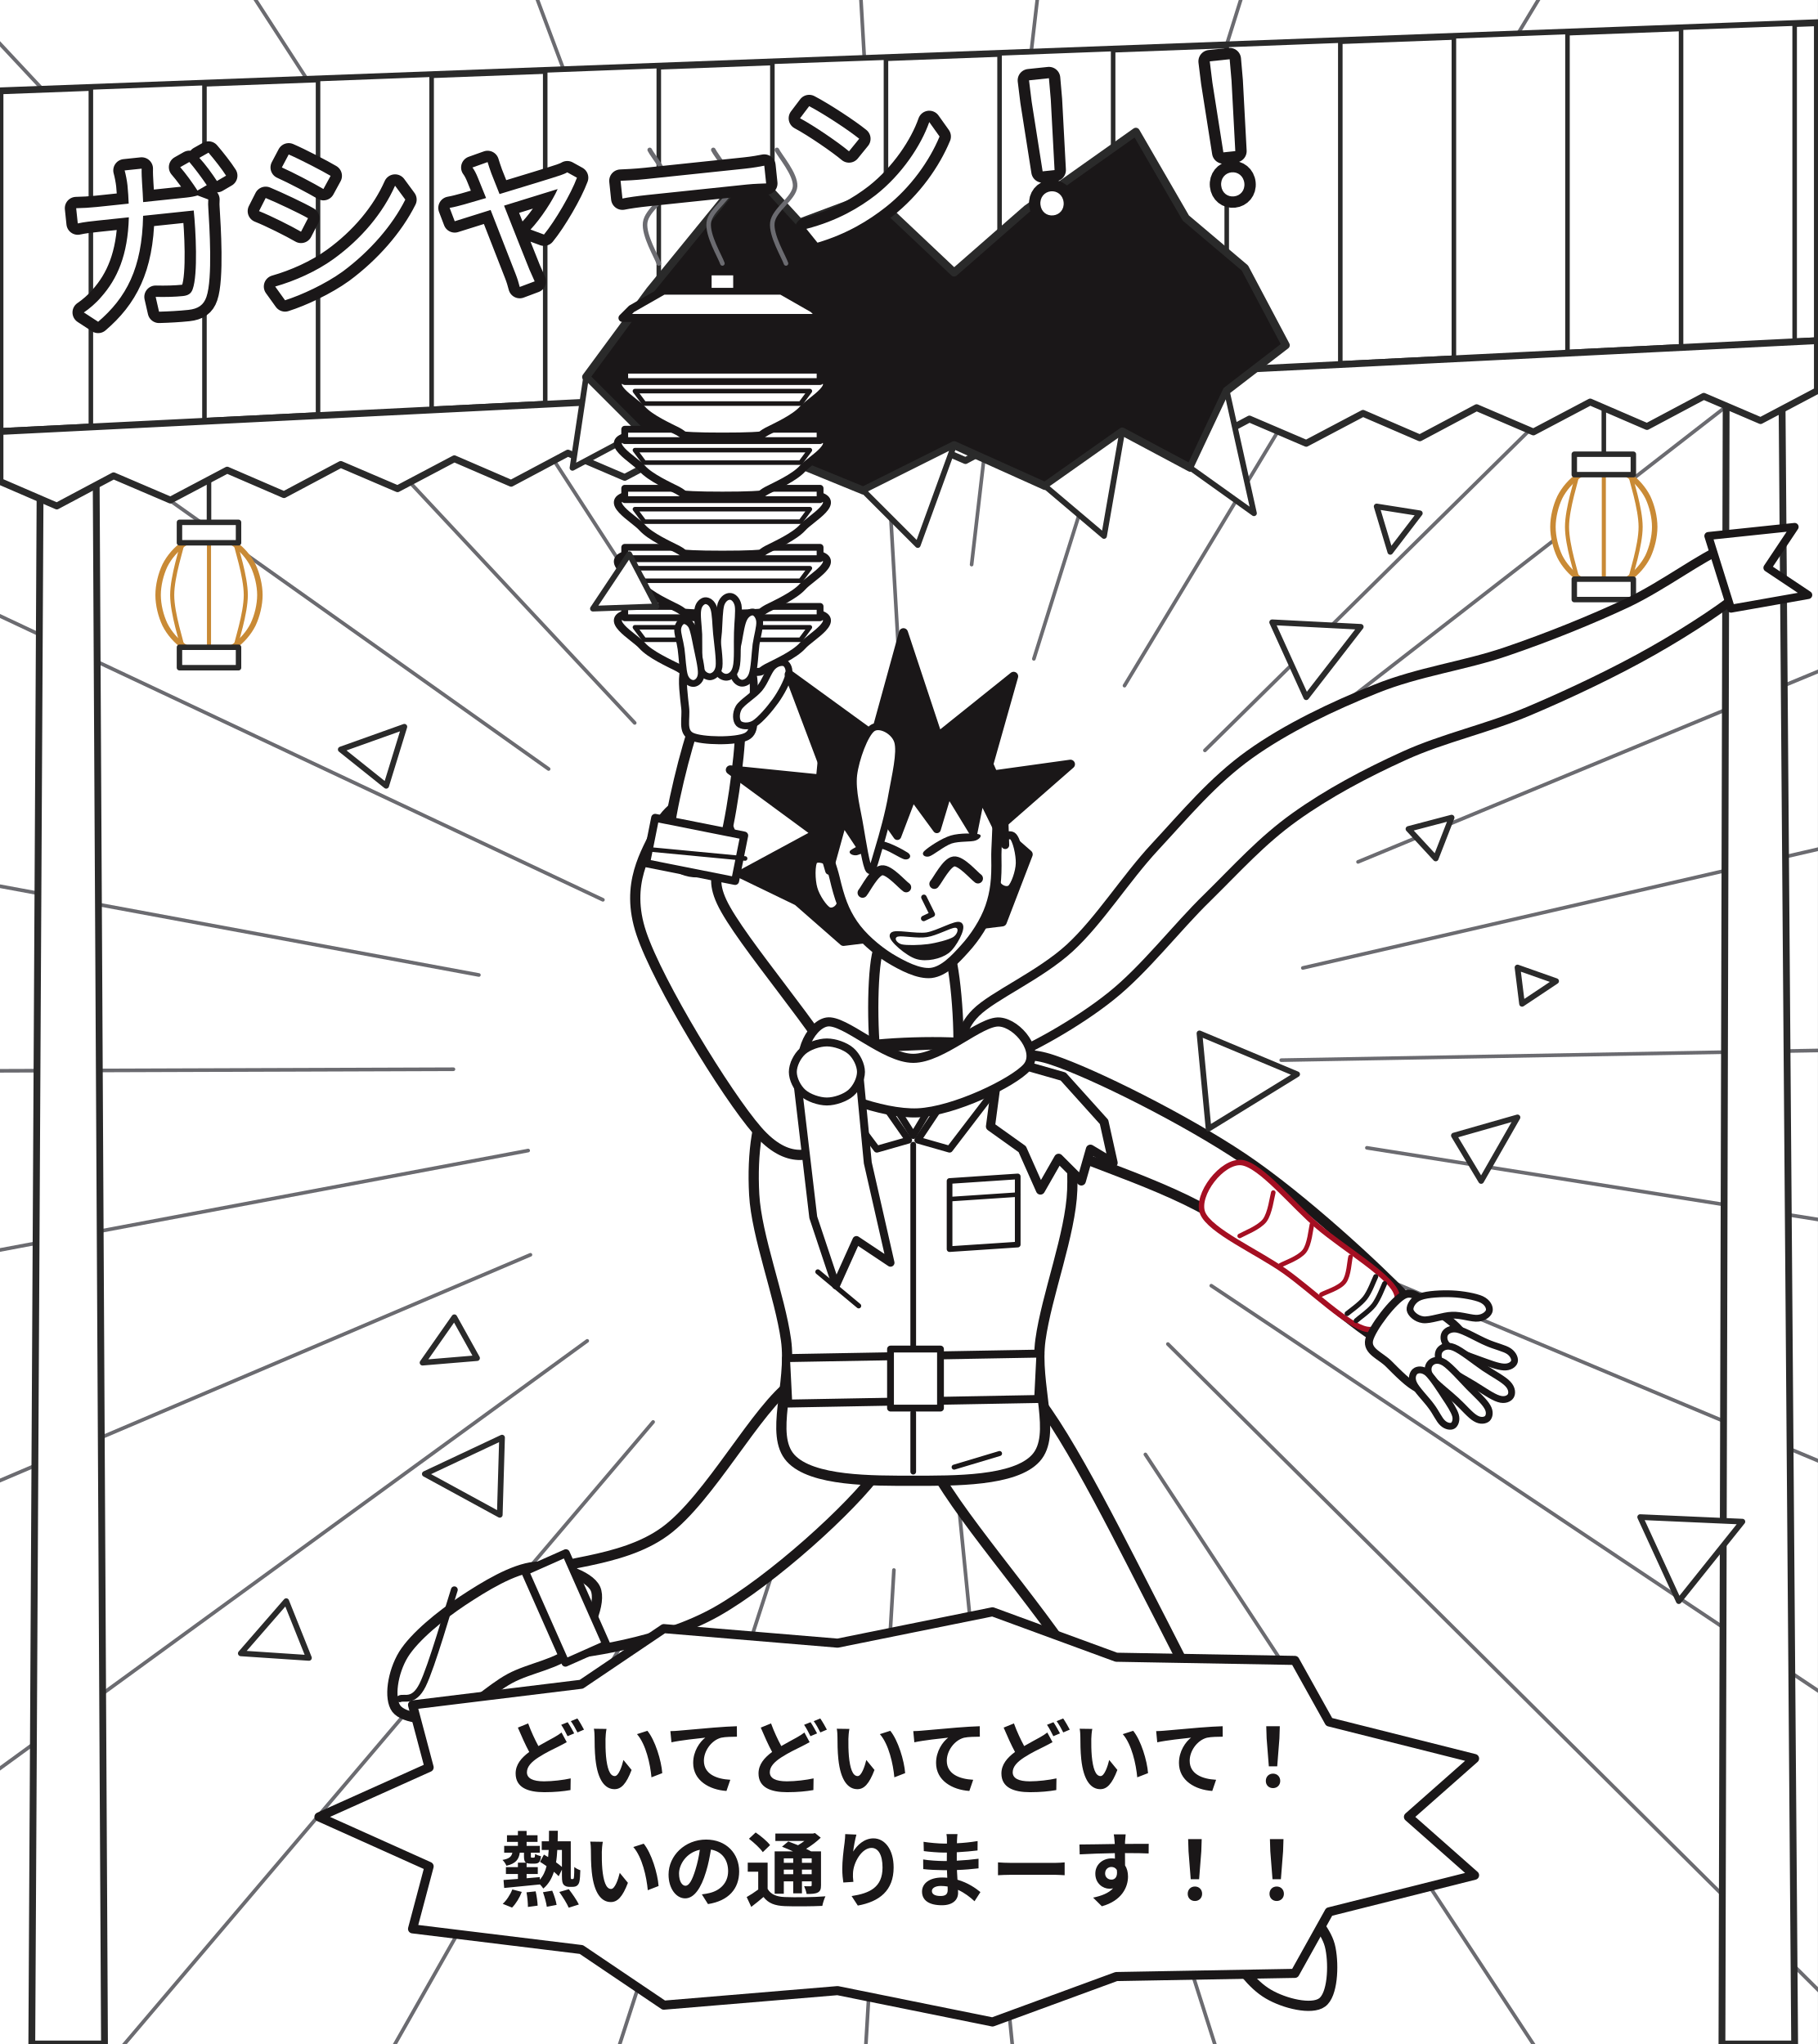
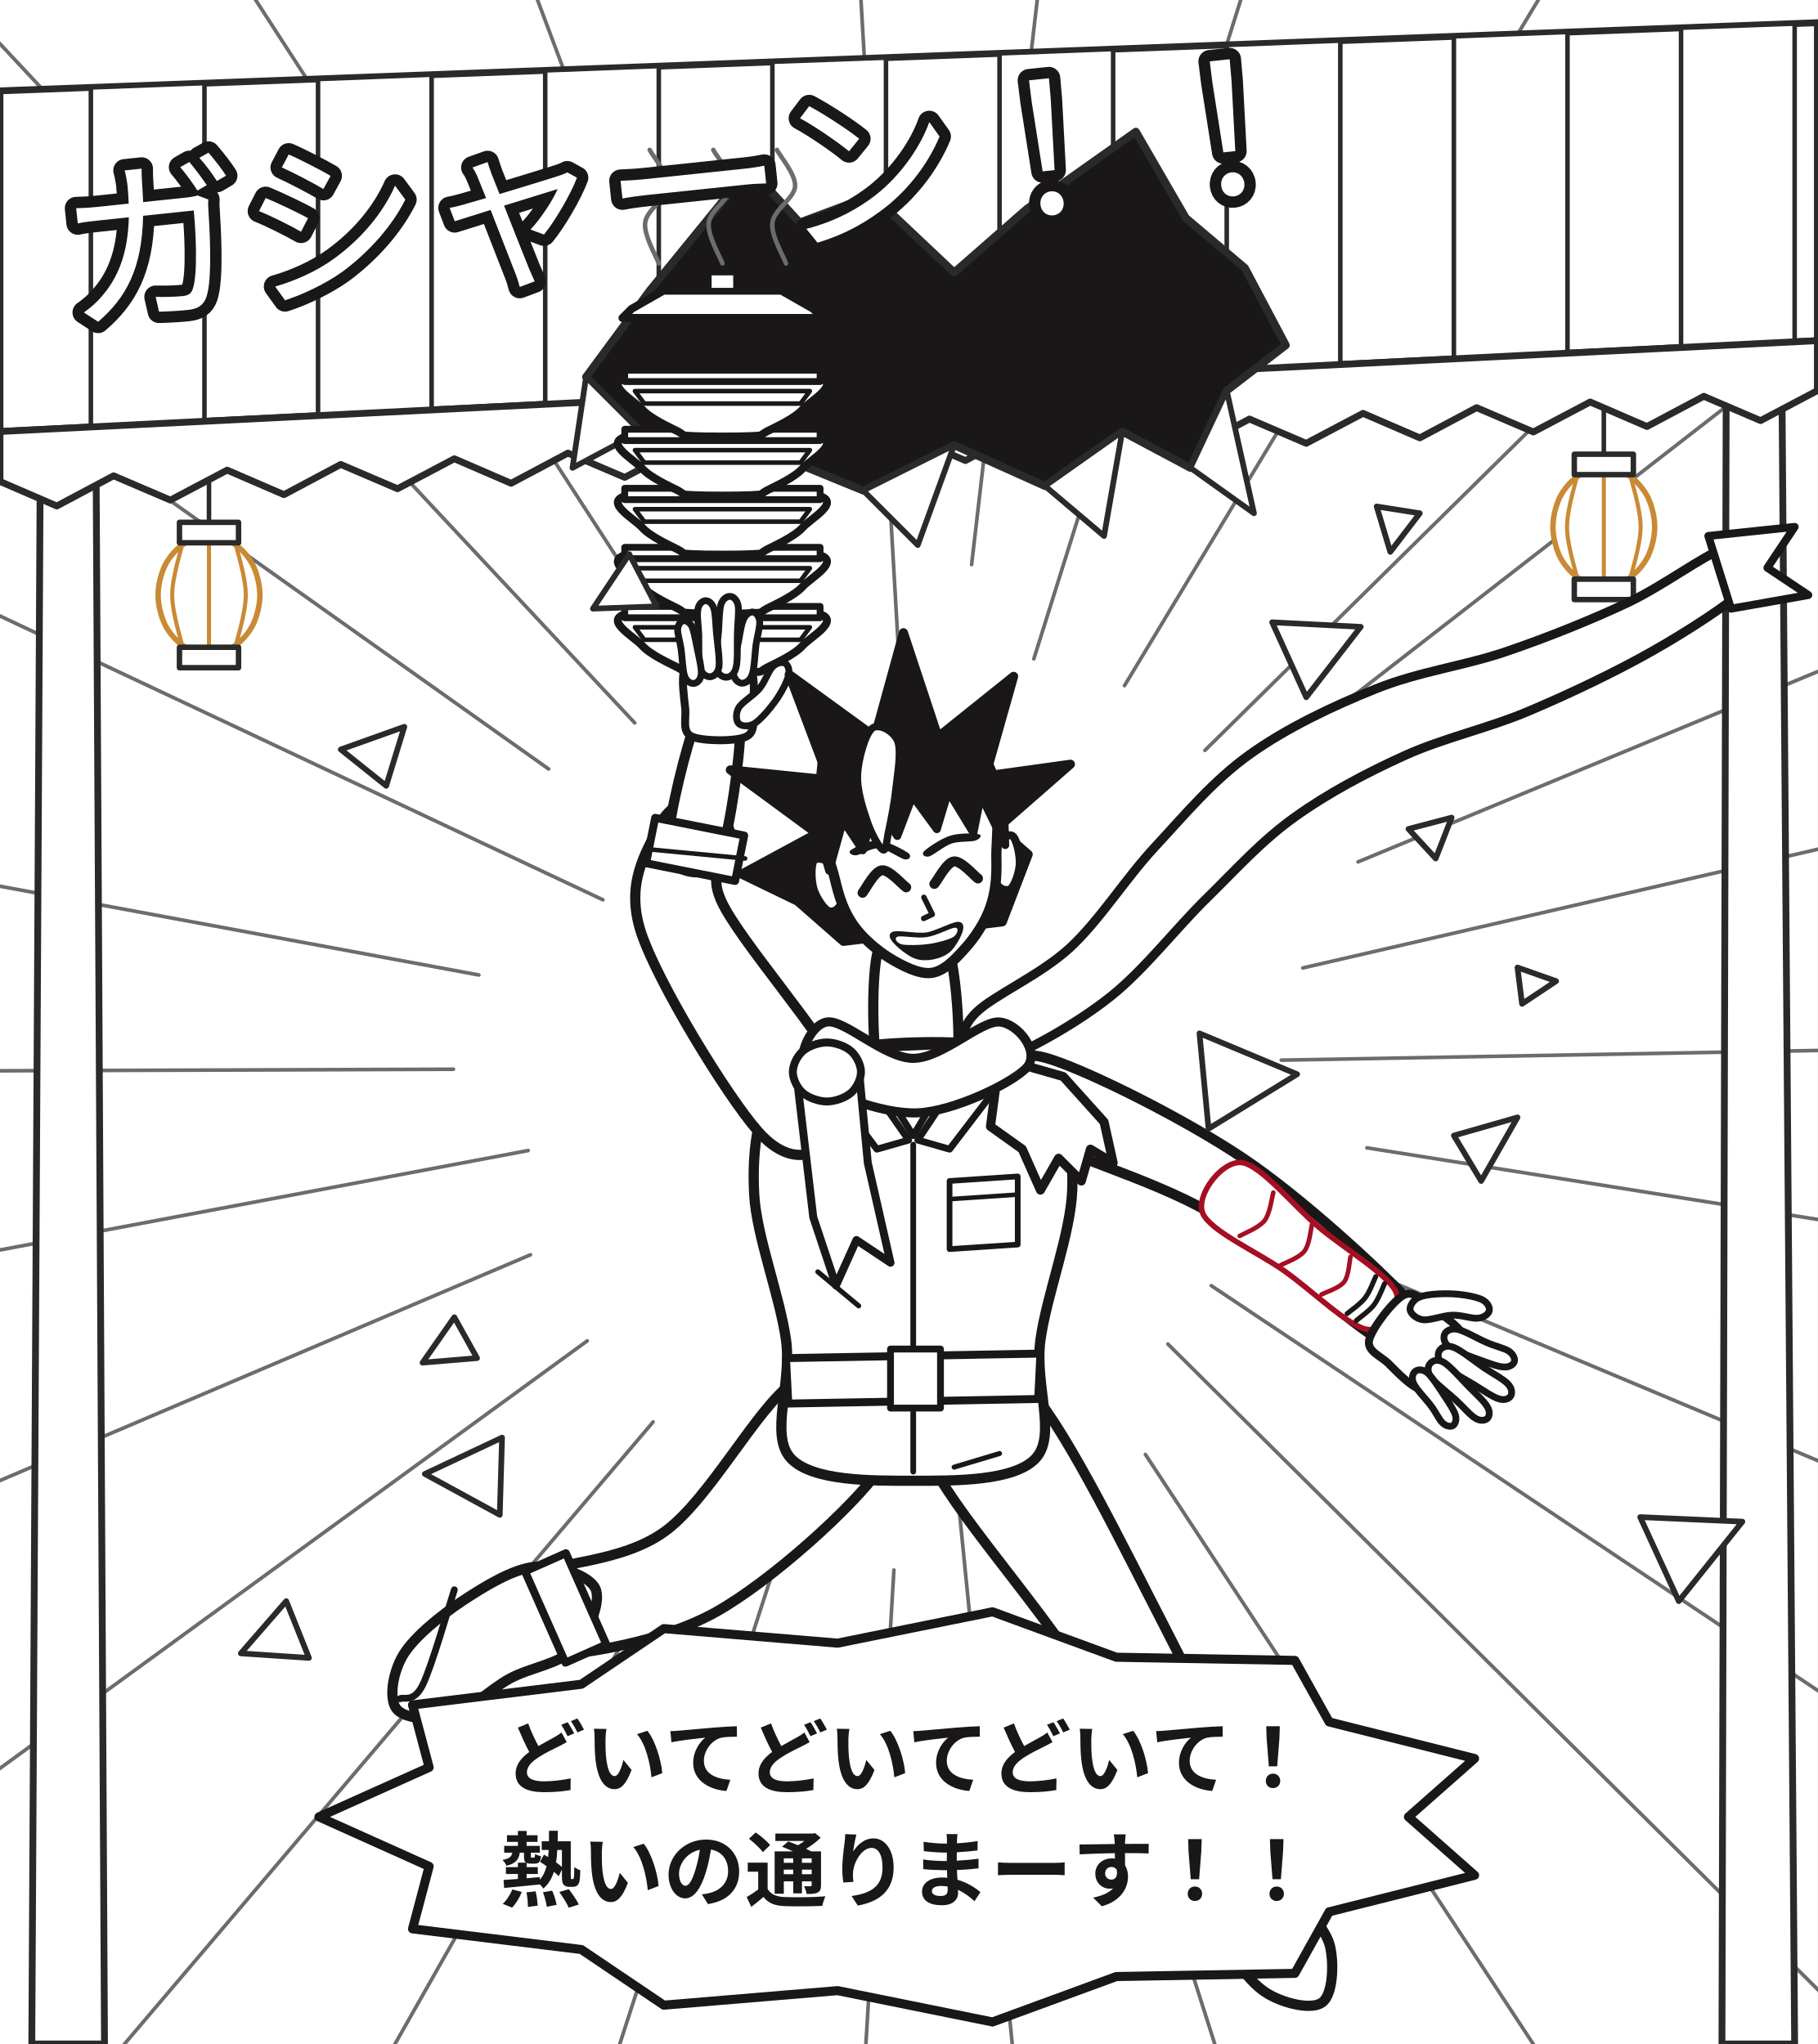
<svg xmlns="http://www.w3.org/2000/svg" viewBox="0 0 800 900">
  <rect width="800" height="900" fill="#FFFFFF" />
  <path d="M0,0 L800,0 L800,900 L0,900Z" fill="#FFFFFF" />
  <path d="M564,466.8 L1304.8,453.4" fill="none" stroke="#6B6B70" stroke-width="1.6" stroke-linejoin="round" stroke-linecap="round" />
  <path d="M601.7,505.4 L1293.2,615.3" fill="none" stroke="#6B6B70" stroke-width="1.6" stroke-linejoin="round" stroke-linecap="round" />
  <path d="M546.1,536.5 L1232.3,824.5" fill="none" stroke="#6B6B70" stroke-width="1.6" stroke-linejoin="round" stroke-linecap="round" />
  <path d="M533.2,566.1 L1148.6,977" fill="none" stroke="#6B6B70" stroke-width="1.6" stroke-linejoin="round" stroke-linecap="round" />
  <path d="M514.1,591.8 L1036.7,1111" fill="none" stroke="#6B6B70" stroke-width="1.6" stroke-linejoin="round" stroke-linecap="round" />
  <path d="M504.2,640.4 L890.5,1227.8" fill="none" stroke="#6B6B70" stroke-width="1.6" stroke-linejoin="round" stroke-linecap="round" />
  <path d="M459.8,664.4 L671.4,1329.7" fill="none" stroke="#6B6B70" stroke-width="1.6" stroke-linejoin="round" stroke-linecap="round" />
  <path d="M421.8,660.3 L491.8,1365.8" fill="none" stroke="#6B6B70" stroke-width="1.6" stroke-linejoin="round" stroke-linecap="round" />
  <path d="M393.5,691.3 L353.5,1368.5" fill="none" stroke="#6B6B70" stroke-width="1.6" stroke-linejoin="round" stroke-linecap="round" />
  <path d="M350.1,661.4 L134.1,1328.3" fill="none" stroke="#6B6B70" stroke-width="1.6" stroke-linejoin="round" stroke-linecap="round" />
  <path d="M309,661.7 L-29.3,1258.3" fill="none" stroke="#6B6B70" stroke-width="1.6" stroke-linejoin="round" stroke-linecap="round" />
  <path d="M287.5,626.1 L-168.9,1163.3" fill="none" stroke="#6B6B70" stroke-width="1.6" stroke-linejoin="round" stroke-linecap="round" />
  <path d="M258.5,590.4 L-316,1008.7" fill="none" stroke="#6B6B70" stroke-width="1.6" stroke-linejoin="round" stroke-linecap="round" />
  <path d="M233.5,552.5 L-419.6,830.5" fill="none" stroke="#6B6B70" stroke-width="1.6" stroke-linejoin="round" stroke-linecap="round" />
  <path d="M232.5,506.6 L-478.7,640.5" fill="none" stroke="#6B6B70" stroke-width="1.6" stroke-linejoin="round" stroke-linecap="round" />
  <path d="M199.6,470.8 L-495,473.2" fill="none" stroke="#6B6B70" stroke-width="1.6" stroke-linejoin="round" stroke-linecap="round" />
  <path d="M210.8,429.3 L-479.1,301.4" fill="none" stroke="#6B6B70" stroke-width="1.6" stroke-linejoin="round" stroke-linecap="round" />
  <path d="M265.4,396.2 L-406.1,80" fill="none" stroke="#6B6B70" stroke-width="1.6" stroke-linejoin="round" stroke-linecap="round" />
  <path d="M241.5,338.6 L-321.7,-60.9" fill="none" stroke="#6B6B70" stroke-width="1.6" stroke-linejoin="round" stroke-linecap="round" />
  <path d="M279.4,318.3 L-200.8,-195.6" fill="none" stroke="#6B6B70" stroke-width="1.6" stroke-linejoin="round" stroke-linecap="round" />
  <path d="M311.5,307.2 L-75.8,-290.8" fill="none" stroke="#6B6B70" stroke-width="1.6" stroke-linejoin="round" stroke-linecap="round" />
  <path d="M343.4,284.7 L95.9,-375.2" fill="none" stroke="#6B6B70" stroke-width="1.6" stroke-linejoin="round" stroke-linecap="round" />
  <path d="M396.3,300.1 L354.3,-428.6" fill="none" stroke="#6B6B70" stroke-width="1.6" stroke-linejoin="round" stroke-linecap="round" />
  <path d="M427.7,248.6 L505.9,-424.3" fill="none" stroke="#6B6B70" stroke-width="1.6" stroke-linejoin="round" stroke-linecap="round" />
  <path d="M455.1,290.1 L668.7,-390.5" fill="none" stroke="#6B6B70" stroke-width="1.6" stroke-linejoin="round" stroke-linecap="round" />
  <path d="M495,301.9 L861.5,-305.6" fill="none" stroke="#6B6B70" stroke-width="1.6" stroke-linejoin="round" stroke-linecap="round" />
  <path d="M530.4,330.4 L1037.7,-170.1" fill="none" stroke="#6B6B70" stroke-width="1.6" stroke-linejoin="round" stroke-linecap="round" />
  <path d="M556.5,336.9 L1108.3,-91.6" fill="none" stroke="#6B6B70" stroke-width="1.6" stroke-linejoin="round" stroke-linecap="round" />
  <path d="M597.8,379.5 L1232.7,116.6" fill="none" stroke="#6B6B70" stroke-width="1.6" stroke-linejoin="round" stroke-linecap="round" />
  <path d="M573.5,426.2 L1280.9,263.1" fill="none" stroke="#6B6B70" stroke-width="1.6" stroke-linejoin="round" stroke-linecap="round" />
  <path d="M18,150 L42,148 L46,900 L14,900Z" fill="#FFFFFF" stroke="#2A2A2A" stroke-width="3" stroke-linejoin="round" />
  <path d="M760,120 L784,118 L790,900 L758,900Z" fill="#FFFFFF" stroke="#2A2A2A" stroke-width="3" stroke-linejoin="round" />
  <path d="M92,196 L92,232" fill="none" stroke="#2A2A2A" stroke-width="2" stroke-linejoin="round" stroke-linecap="round" />
  <path d="M114.4,262 C114.4,266.3 113.2,271.2 111.4,275 C109.5,278.8 106.4,282.3 103.2,284.5 C100,286.7 95.7,288 92,288 C88.3,288 84,286.7 80.8,284.5 C77.6,282.3 74.5,278.8 72.6,275 C70.8,271.2 69.6,266.3 69.6,262 C69.6,257.7 70.8,252.8 72.6,249 C74.5,245.2 77.6,241.7 80.8,239.5 C84,237.3 88.3,236 92,236 C95.7,236 100,237.3 103.2,239.5 C106.4,241.7 109.5,245.2 111.4,249 C113.2,252.8 114.4,257.7 114.4,262Z" fill="#FFFFFF" stroke="#C98A35" stroke-width="2.4" stroke-linejoin="round" />
  <path d="M80.8,237.3 C80,241.4 75.8,253.8 75.8,262 C75.8,270.2 80,282.6 80.8,286.7" fill="none" stroke="#C98A35" stroke-width="1.8" stroke-linejoin="round" stroke-linecap="round" />
  <path d="M92,237.3 C92,241.4 92,253.8 92,262 C92,270.2 92,282.6 92,286.7" fill="none" stroke="#C98A35" stroke-width="1.8" stroke-linejoin="round" stroke-linecap="round" />
  <path d="M103.2,237.3 C104,241.4 108.2,253.8 108.2,262 C108.2,270.2 104,282.6 103.2,286.7" fill="none" stroke="#C98A35" stroke-width="1.8" stroke-linejoin="round" stroke-linecap="round" />
  <path d="M79,230 L105,230 L105,239 L79,239Z" fill="#FFFFFF" stroke="#2A2A2A" stroke-width="2.4" stroke-linejoin="round" />
  <path d="M79,285 L105,285 L105,294 L79,294Z" fill="#FFFFFF" stroke="#2A2A2A" stroke-width="2.4" stroke-linejoin="round" />
  <path d="M706,166 L706,202" fill="none" stroke="#2A2A2A" stroke-width="2" stroke-linejoin="round" stroke-linecap="round" />
  <path d="M728.4,232 C728.4,236.3 727.2,241.2 725.4,245 C723.5,248.8 720.4,252.3 717.2,254.5 C714,256.7 709.7,258 706,258 C702.3,258 698,256.7 694.8,254.5 C691.6,252.3 688.5,248.8 686.6,245 C684.8,241.2 683.6,236.3 683.6,232 C683.6,227.7 684.8,222.8 686.6,219 C688.5,215.2 691.6,211.7 694.8,209.5 C698,207.3 702.3,206 706,206 C709.7,206 714,207.3 717.2,209.5 C720.4,211.7 723.5,215.2 725.4,219 C727.2,222.8 728.4,227.7 728.4,232Z" fill="#FFFFFF" stroke="#C98A35" stroke-width="2.4" stroke-linejoin="round" />
  <path d="M694.8,207.3 C694,211.4 689.8,223.8 689.8,232 C689.8,240.2 694,252.6 694.8,256.7" fill="none" stroke="#C98A35" stroke-width="1.8" stroke-linejoin="round" stroke-linecap="round" />
  <path d="M706,207.3 C706,211.4 706,223.8 706,232 C706,240.2 706,252.6 706,256.7" fill="none" stroke="#C98A35" stroke-width="1.8" stroke-linejoin="round" stroke-linecap="round" />
  <path d="M717.2,207.3 C718,211.4 722.2,223.8 722.2,232 C722.2,240.2 718,252.6 717.2,256.7" fill="none" stroke="#C98A35" stroke-width="1.8" stroke-linejoin="round" stroke-linecap="round" />
  <path d="M693,200 L719,200 L719,209 L693,209Z" fill="#FFFFFF" stroke="#2A2A2A" stroke-width="2.4" stroke-linejoin="round" />
  <path d="M693,255 L719,255 L719,264 L693,264Z" fill="#FFFFFF" stroke="#2A2A2A" stroke-width="2.4" stroke-linejoin="round" />
  <path d="M0,40 L800,10 L800,150 L0,190Z" fill="#FFFFFF" stroke="#2A2A2A" stroke-width="3" stroke-linejoin="round" />
  <path d="M40,38.5 L90,36.6 L90,185.5 L40,188Z" fill="#FFFFFF" stroke="#2A2A2A" stroke-width="2" stroke-linejoin="round" />
  <path d="M140,34.8 L190,32.9 L190,180.5 L140,183Z" fill="#FFFFFF" stroke="#2A2A2A" stroke-width="2" stroke-linejoin="round" />
  <path d="M240,31 L290,29.1 L290,175.5 L240,178Z" fill="#FFFFFF" stroke="#2A2A2A" stroke-width="2" stroke-linejoin="round" />
  <path d="M340,27.2 L390,25.4 L390,170.5 L340,173Z" fill="#FFFFFF" stroke="#2A2A2A" stroke-width="2" stroke-linejoin="round" />
  <path d="M440,23.5 L490,21.6 L490,165.5 L440,168Z" fill="#FFFFFF" stroke="#2A2A2A" stroke-width="2" stroke-linejoin="round" />
  <path d="M540,19.8 L590,17.9 L590,160.5 L540,163Z" fill="#FFFFFF" stroke="#2A2A2A" stroke-width="2" stroke-linejoin="round" />
  <path d="M640,16 L690,14.1 L690,155.5 L640,158Z" fill="#FFFFFF" stroke="#2A2A2A" stroke-width="2" stroke-linejoin="round" />
  <path d="M740,12.2 L790,10.4 L790,150.5 L740,153Z" fill="#FFFFFF" stroke="#2A2A2A" stroke-width="2" stroke-linejoin="round" />
  <path d="M0,190 L50,187.5 L100,185 L150,182.5 L200,180 L250,177.5 L300,175 L350,172.5 L400,170 L450,167.5 L500,165 L550,162.5 L600,160 L650,157.5 L700,155 L750,152.5 L800,150 L800,172 L775,185.2 L750,174.5 L725,187.8 L700,177 L675,190.2 L650,179.5 L625,192.8 L600,182 L575,195.2 L550,184.5 L525,197.8 L500,187 L475,200.2 L450,189.5 L425,202.8 L400,192 L375,205.2 L350,194.5 L325,207.8 L300,197 L275,210.2 L250,199.5 L225,212.8 L200,202 L175,215.2 L150,204.5 L125,217.8 L100,207 L75,220.2 L50,209.5 L25,222.8 L0,212Z" fill="#FFFFFF" stroke="#2A2A2A" stroke-width="3" stroke-linejoin="round" />
  <path d="M258,166 L286,128 L330,74 L352,98 L384,86 L420,120 L452,92 L500,58 L522,96 L548,118 L566,152 L540,172 L524,206 L494,190 L460,214 L420,196 L380,216 L336,198 L300,212 L282,190Z" fill="#1A1718" stroke="#2A2A2A" stroke-width="3.5" stroke-linejoin="round" />
  <path d="M300,212 L336,198 L326,252Z" fill="#FFFFFF" stroke="#2A2A2A" stroke-width="2.5" stroke-linejoin="round" />
  <path d="M380,216 L420,196 L404,240Z" fill="#FFFFFF" stroke="#2A2A2A" stroke-width="2.5" stroke-linejoin="round" />
  <path d="M460,214 L494,190 L486,236Z" fill="#FFFFFF" stroke="#2A2A2A" stroke-width="2.5" stroke-linejoin="round" />
  <path d="M524,206 L540,172 L552,226Z" fill="#FFFFFF" stroke="#2A2A2A" stroke-width="2.5" stroke-linejoin="round" />
  <path d="M258,166 L282,190 L252,206Z" fill="#FFFFFF" stroke="#2A2A2A" stroke-width="2.5" stroke-linejoin="round" />
  <path d="M442.4,466.1 C453,462.2 474.3,450.5 489.1,438.6 C503.9,426.8 518,408.3 531.5,395.2 C544.9,382 555.4,370.2 569.9,359.8 C584.4,349.4 601.1,340.5 618.3,332.7 C635.5,324.9 654.8,320.8 673,313.1 C691.2,305.4 711.5,295.7 727.5,286.6 C743.6,277.5 761.8,265.5 769.3,258.5 C776.8,251.5 774.3,247.6 772.5,244.7 C770.7,241.9 768.1,238.1 758.7,241.5 C749.4,244.9 732.4,257.8 716.5,265.4 C700.5,272.9 681.5,280.6 663,286.9 C644.6,293.2 624.5,295.7 605.7,303.3 C586.9,310.8 566.3,320.6 550.1,332.2 C533.9,343.8 521.7,358.6 508.5,372.8 C495.3,387 484.1,405.2 470.9,417.4 C457.7,429.5 437.1,438.4 429.6,445.9 C422.1,453.4 423.7,459.1 425.9,462.4 C428,465.8 431.9,470.1 442.4,466.1Z" fill="#FFFFFF" stroke="#1A1718" stroke-width="4" stroke-linejoin="round" />
  <path d="M752,236 L790,232 L778,250 L796,262 L762,268Z" fill="#FFFFFF" stroke="#1A1718" stroke-width="3.5" stroke-linejoin="round" />
  <path d="M409.2,642.4 C418.9,664.3 456.6,705.8 475.7,736.4 C494.9,767 511.8,809.8 523.9,826 C536,842.3 542.7,836.8 548,834.1 C553.4,831.4 562.1,829.7 556.1,810 C550.1,790.2 529.1,748.4 512.3,715.6 C495.4,682.9 470.6,632 454.8,613.6 C439,595.2 425.2,600.4 417.6,605.2 C410,610 399.5,620.6 409.2,642.4Z" fill="#FFFFFF" stroke="#1A1718" stroke-width="4.5" stroke-linejoin="round" />
  <path d="M518.6,822.3 C520.4,832.9 532.3,847.1 538.9,856.4 C545.5,865.7 551.1,873.8 558.3,878 C565.4,882.2 577.4,885.1 582,881.7 C586.6,878.4 587.2,865.7 585.7,858 C584.3,850.3 577.8,845 573.1,835.6 C568.4,826.2 565,808.9 557.4,801.7 C549.9,794.5 534.2,789.1 527.7,792.6 C521.2,796 516.7,811.7 518.6,822.3Z" fill="#FFFFFF" stroke="#1A1718" stroke-width="4.5" stroke-linejoin="round" />
  <path d="M348.9,608.9 C333.2,619.8 312.4,660 292.7,674.3 C273.1,688.6 243.3,687.6 230.9,694.7 C218.6,701.9 217,711.3 218.7,717.1 C220.4,722.8 225,730.5 241.1,729.3 C257.2,728 290.9,723.4 315.3,709.7 C339.6,696 375.1,663.9 387.1,647.1 C399.1,630.3 393.5,615.3 387.1,608.9 C380.7,602.5 364.6,598 348.9,608.9Z" fill="#FFFFFF" stroke="#1A1718" stroke-width="4.5" stroke-linejoin="round" />
  <path d="M235.5,689.9 C225.8,690.8 213.3,698.5 203.6,704.9 C194,711.3 182.5,720.6 177.6,728.5 C172.8,736.4 171.1,747.9 174.5,752.4 C178,756.9 190.1,757.7 198.4,755.5 C206.7,753.3 215.4,744 224.4,739.1 C233.4,734.2 246.2,732.7 252.5,726.1 C258.7,719.5 264.9,705.6 262.1,699.5 C259.3,693.5 245.3,689 235.5,689.9Z" fill="#FFFFFF" stroke="#1A1718" stroke-width="4.5" stroke-linejoin="round" />
  <path d="M200,700 C197.7,707 190,734 186,742 C182,750 177.7,747 176,748" fill="none" stroke="#1A1718" stroke-width="3" stroke-linejoin="round" stroke-linecap="round" />
  <path d="M249.1,683.9 L231.1,691.9 L248.9,732.1 L266.9,724.1Z" fill="#FFFFFF" stroke="#1A1718" stroke-width="3.5" stroke-linejoin="round" />
  <path d="M386,420.6 C383.6,432.4 383.9,462.9 387,474.6 C390.1,486.4 399,491.2 404.6,491 C410.3,490.8 418.8,485.3 421,473.4 C423.2,461.4 421.3,431 418,419.4 C414.7,407.8 406.7,403.8 401.4,404 C396.1,404.2 388.4,408.8 386,420.6Z" fill="#FFFFFF" stroke="#1A1718" stroke-width="4.5" stroke-linejoin="round" />
  <path d="M340,480 C346.7,469.3 356.7,465.3 372,462 C387.3,458.7 417,458 432,460 C447,462 455.3,463.3 462,474 C468.7,484.7 472.7,504.7 472,524 C471.3,543.3 460.7,570.3 458,590 C455.3,609.7 465.3,631.7 456,642 C446.7,652.3 420,652 402,652 C384,652 357.3,652.3 348,642 C338.7,631.7 348.7,609.3 346,590 C343.3,570.7 333,544.3 332,526 C331,507.7 333.3,490.7 340,480Z" fill="#FFFFFF" stroke="#1A1718" stroke-width="4.5" stroke-linejoin="round" />
  <path d="M378,462 L426,460 L402,500Z" fill="#FFFFFF" stroke="#1A1718" stroke-width="3" stroke-linejoin="round" />
  <path d="M372,462 L400,502 L386,506 L362,474Z" fill="#FFFFFF" stroke="#1A1718" stroke-width="3" stroke-linejoin="round" />
  <path d="M432,460 L404,502 L418,506 L444,472Z" fill="#FFFFFF" stroke="#1A1718" stroke-width="3" stroke-linejoin="round" />
  <path d="M402,504 L402,600" fill="none" stroke="#1A1718" stroke-width="2.5" stroke-linejoin="round" stroke-linecap="round" />
  <path d="M418,520 L448,518 L448,548 L418,550Z" fill="none" stroke="#1A1718" stroke-width="2.5" stroke-linejoin="round" stroke-linecap="round" />
  <path d="M418,528 L448,526" fill="none" stroke="#1A1718" stroke-width="2" stroke-linejoin="round" stroke-linecap="round" />
  <path d="M360,560 L378,575" fill="none" stroke="#1A1718" stroke-width="2.2" stroke-linejoin="round" stroke-linecap="round" />
  <path d="M440,640 L420,646" fill="none" stroke="#1A1718" stroke-width="2.2" stroke-linejoin="round" stroke-linecap="round" />
  <path d="M346,598 L458,596 L457,616 L347,618Z" fill="#FFFFFF" stroke="#1A1718" stroke-width="3.5" stroke-linejoin="round" />
  <path d="M392,594 L414,594 L414,620 L392,620Z" fill="#FFFFFF" stroke="#1A1718" stroke-width="3" stroke-linejoin="round" />
  <path d="M402,622 L402,648" fill="none" stroke="#1A1718" stroke-width="2.5" stroke-linejoin="round" stroke-linecap="round" />
  <path d="M448.7,497.3 C464,507.2 506.5,518.7 532.6,533.9 C558.6,549.1 590.4,579.7 605.1,588.6 C619.8,597.4 618.3,589.8 620.6,586.9 C622.9,584 631.1,584.2 618.9,571.4 C606.7,558.6 573.4,527.6 547.4,510.1 C521.5,492.7 481.1,472.6 463.3,466.7 C445.5,460.7 443.1,469.6 440.7,474.7 C438.2,479.8 433.4,487.5 448.7,497.3Z" fill="#FFFFFF" stroke="#1A1718" stroke-width="4.5" stroke-linejoin="round" />
  <path d="M529.4,534.1 C532.6,542 553.5,551.2 565.5,559.7 C577.5,568.2 593.4,583.8 601.6,585.3 C609.7,586.8 617.9,576.2 614.4,568.7 C610.9,561.2 591.8,549.8 580.5,540.3 C569.2,530.8 555.1,513 546.6,511.9 C538,510.9 526.3,526.1 529.4,534.1Z" fill="#FFFFFF" stroke="#A50F22" stroke-width="2.4" stroke-linejoin="round" />
  <path d="M545.7,544.2 C547.6,543.1 554.2,540.6 556.7,537.4 C559.1,534.2 559.9,527.2 560.5,525.1" fill="none" stroke="#A50F22" stroke-width="2" stroke-linejoin="round" stroke-linecap="round" />
  <path d="M563.7,557.1 C565.5,556.1 571.9,553.9 574.2,550.9 C576.5,547.9 577,541.2 577.5,539.2" fill="none" stroke="#A50F22" stroke-width="2" stroke-linejoin="round" stroke-linecap="round" />
  <path d="M581.7,570 C583.4,569 589.6,567.2 591.7,564.4 C593.8,561.7 594,555.2 594.5,553.4" fill="none" stroke="#A50F22" stroke-width="2" stroke-linejoin="round" stroke-linecap="round" />
  <path d="M597,581.5 C598.3,580.3 602.7,577.3 604.8,574.6 C606.9,571.8 608.8,566.7 609.5,565.2" fill="none" stroke="#1A1718" stroke-width="2.2" stroke-linejoin="round" stroke-linecap="round" />
  <path d="M593,578.4 C594.3,577.3 598.8,574.2 600.9,571.5 C603,568.8 604.8,563.7 605.6,562.1" fill="none" stroke="#1A1718" stroke-width="2.2" stroke-linejoin="round" stroke-linecap="round" />
  <path d="M618.2,570.1 C623,567.9 627.2,573.9 631.4,576.6 C635.6,579.4 641.3,583.5 643.4,586.7 C645.4,589.9 645.2,592.2 643.6,596.1 C642.1,599.9 637,607.1 633.8,609.7 C630.5,612.2 627.9,612.8 624.1,611.3 C620.4,609.8 614.8,604 611.3,600.5 C607.7,596.9 601.6,595 602.7,590 C603.9,584.9 613.5,572.3 618.2,570.1Z" fill="#FFFFFF" stroke="#1A1718" stroke-width="3.5" stroke-linejoin="round" />
  <path d="M638.1,593.2 C640.7,595.1 647.4,597.3 651.4,598.8 C655.3,600.2 659.4,601.8 661.9,601.9 C664.5,602.1 666.2,600.8 666.6,599.6 C667,598.5 666.3,596.4 664.3,595 C662.3,593.6 658.2,592.8 654.4,591.1 C650.6,589.5 644.6,585.9 641.5,585.3 C638.5,584.7 636.4,586.2 635.9,587.5 C635.3,588.9 635.5,591.4 638.1,593.2Z" fill="#FFFFFF" stroke="#1A1718" stroke-width="3" stroke-linejoin="round" />
  <path d="M635,600.9 C637.5,603.4 644.6,607.1 648.7,609.6 C652.8,612.1 657,615.1 659.7,615.9 C662.4,616.8 664.3,615.8 665,614.7 C665.7,613.6 665.7,611.4 663.8,609.4 C661.9,607.3 657.4,605 653.4,602.3 C649.4,599.6 643.3,594.6 640,593.3 C636.8,592 634.6,593.3 633.7,594.6 C632.9,595.8 632.5,598.4 635,600.9Z" fill="#FFFFFF" stroke="#1A1718" stroke-width="3" stroke-linejoin="round" />
  <path d="M629.8,606.3 C631.7,609 637.7,613.5 641,616.6 C644.3,619.6 647.2,623.2 649.5,624.5 C651.8,625.9 653.8,625.4 654.7,624.6 C655.6,623.7 656.1,621.7 654.7,619.4 C653.4,617.1 649.9,613.9 646.7,610.7 C643.6,607.5 638.6,601.8 635.8,600 C632.9,598.2 630.7,599.1 629.7,600.2 C628.7,601.2 627.9,603.5 629.8,606.3Z" fill="#FFFFFF" stroke="#1A1718" stroke-width="3" stroke-linejoin="round" />
  <path d="M622.3,609.2 C623.4,611.7 627.9,616.2 630,619.1 C632.2,622 633.5,625.2 635.1,626.6 C636.7,628.1 638.7,628.3 639.6,627.7 C640.5,627.1 641.3,625.3 640.7,623.2 C640.1,621.1 638.1,618 636,614.9 C634,611.8 630.5,606.4 628.4,604.5 C626.2,602.7 624,603 623,603.8 C622,604.6 621.1,606.6 622.3,609.2Z" fill="#FFFFFF" stroke="#1A1718" stroke-width="3" stroke-linejoin="round" />
  <path d="M626.4,581.1 C629.5,581.5 635.2,579.2 639.2,579.1 C643.3,578.9 648.1,580.8 650.8,580.4 C653.6,580.1 655.4,578.3 655.6,577 C655.8,575.6 654.9,573.4 652.1,572.1 C649.4,570.9 643.8,569.9 639.3,569.7 C634.8,569.5 628.3,569.8 625.2,571 C622.1,572.1 620.5,575 620.7,576.7 C620.9,578.3 623.3,580.7 626.4,581.1Z" fill="#FFFFFF" stroke="#1A1718" stroke-width="3" stroke-linejoin="round" />
  <path d="M440,466 L468,474 L486,494 L490,512 L480,506 L476,520 L466,510 L458,524 L450,506 L436,496Z" fill="#FFFFFF" stroke="#1A1718" stroke-width="4" stroke-linejoin="round" />
  <path d="M370.6,474.2 C362.9,456.3 325.7,414.3 317.7,397.1 C309.7,379.9 324.3,378.4 322.8,370.8 C321.3,363.2 314.4,352.2 308.8,351.2 C303.2,350.3 293.6,355.3 289.2,365.2 C284.8,375.2 274.9,388.8 282.3,410.9 C289.7,433 319.8,482.2 333.4,497.8 C347,513.4 357.6,508.5 363.8,504.6 C370,500.7 378.3,492.1 370.6,474.2Z" fill="#FFFFFF" stroke="#1A1718" stroke-width="4.5" stroke-linejoin="round" />
  <path d="M317.8,374.3 C321.5,364 325.8,332.6 325.8,321.9 C325.8,311.2 321.2,310.8 317.9,310.2 C314.6,309.6 310.1,308.2 306.2,318.1 C302.2,328 294.6,358.8 294.2,369.7 C293.8,380.7 299.8,383 303.7,383.8 C307.7,384.5 314.1,384.6 317.8,374.3Z" fill="#FFFFFF" stroke="#1A1718" stroke-width="4.5" stroke-linejoin="round" />
  <path d="M323.6,387.9 L327.6,367.9 L288.4,360.1 L284.4,380.1Z" fill="#FFFFFF" stroke="#1A1718" stroke-width="3.5" stroke-linejoin="round" />
  <path d="M286,374 L328,378" fill="none" stroke="#1A1718" stroke-width="2" stroke-linejoin="round" stroke-linecap="round" />
  <path d="M277,270 C289.7,267.6 346.3,267.6 359,270 C371.7,272.4 356.8,280.3 353.3,284.3 C349.7,288.3 341.4,292 337.7,293.9 C334,295.9 336.6,295.7 331.1,296 C325.7,296.3 310.3,296.3 304.9,296 C299.4,295.7 302,295.9 298.3,293.9 C294.6,292 286.3,288.3 282.7,284.3 C279.2,280.3 264.3,272.4 277,270Z" fill="#FFFFFF" stroke="#1A1718" stroke-width="3.5" stroke-linejoin="round" />
  <path d="M279.5,276.2 L356.5,276.2 L352.4,281.7 L283.6,281.7Z" fill="#FFFFFF" stroke="#1A1718" stroke-width="2" stroke-linejoin="round" />
  <path d="M275,267 L361,267 L361,272 L275,272Z" fill="#FFFFFF" stroke="#1A1718" stroke-width="3" stroke-linejoin="round" />
  <path d="M277,244 C289.7,241.6 346.3,241.6 359,244 C371.7,246.4 356.8,254.3 353.3,258.3 C349.7,262.3 341.4,266 337.7,267.9 C334,269.9 336.6,269.7 331.1,270 C325.7,270.3 310.3,270.3 304.9,270 C299.4,269.7 302,269.9 298.3,267.9 C294.6,266 286.3,262.3 282.7,258.3 C279.2,254.3 264.3,246.4 277,244Z" fill="#FFFFFF" stroke="#1A1718" stroke-width="3.5" stroke-linejoin="round" />
  <path d="M279.5,250.2 L356.5,250.2 L352.4,255.7 L283.6,255.7Z" fill="#FFFFFF" stroke="#1A1718" stroke-width="2" stroke-linejoin="round" />
  <path d="M275,241 L361,241 L361,246 L275,246Z" fill="#FFFFFF" stroke="#1A1718" stroke-width="3" stroke-linejoin="round" />
  <path d="M277,218 C289.7,215.6 346.3,215.6 359,218 C371.7,220.4 356.8,228.3 353.3,232.3 C349.7,236.3 341.4,240 337.7,241.9 C334,243.9 336.6,243.7 331.1,244 C325.7,244.3 310.3,244.3 304.9,244 C299.4,243.7 302,243.9 298.3,241.9 C294.6,240 286.3,236.3 282.7,232.3 C279.2,228.3 264.3,220.4 277,218Z" fill="#FFFFFF" stroke="#1A1718" stroke-width="3.5" stroke-linejoin="round" />
  <path d="M279.5,224.2 L356.5,224.2 L352.4,229.7 L283.6,229.7Z" fill="#FFFFFF" stroke="#1A1718" stroke-width="2" stroke-linejoin="round" />
  <path d="M275,215 L361,215 L361,220 L275,220Z" fill="#FFFFFF" stroke="#1A1718" stroke-width="3" stroke-linejoin="round" />
  <path d="M277,192 C289.7,189.6 346.3,189.6 359,192 C371.7,194.4 356.8,202.3 353.3,206.3 C349.7,210.3 341.4,214 337.7,215.9 C334,217.9 336.6,217.7 331.1,218 C325.7,218.3 310.3,218.3 304.9,218 C299.4,217.7 302,217.9 298.3,215.9 C294.6,214 286.3,210.3 282.7,206.3 C279.2,202.3 264.3,194.4 277,192Z" fill="#FFFFFF" stroke="#1A1718" stroke-width="3.5" stroke-linejoin="round" />
  <path d="M279.5,198.2 L356.5,198.2 L352.4,203.7 L283.6,203.7Z" fill="#FFFFFF" stroke="#1A1718" stroke-width="2" stroke-linejoin="round" />
  <path d="M275,189 L361,189 L361,194 L275,194Z" fill="#FFFFFF" stroke="#1A1718" stroke-width="3" stroke-linejoin="round" />
  <path d="M277,166 C289.7,163.6 346.3,163.6 359,166 C371.7,168.4 356.8,176.3 353.3,180.3 C349.7,184.3 341.4,188 337.7,189.9 C334,191.9 336.6,191.7 331.1,192 C325.7,192.3 310.3,192.3 304.9,192 C299.4,191.7 302,191.9 298.3,189.9 C294.6,188 286.3,184.3 282.7,180.3 C279.2,176.3 264.3,168.4 277,166Z" fill="#FFFFFF" stroke="#1A1718" stroke-width="3.5" stroke-linejoin="round" />
  <path d="M279.5,172.2 L356.5,172.2 L352.4,177.7 L283.6,177.7Z" fill="#FFFFFF" stroke="#1A1718" stroke-width="2" stroke-linejoin="round" />
  <path d="M275,163 L361,163 L361,168 L275,168Z" fill="#FFFFFF" stroke="#1A1718" stroke-width="3" stroke-linejoin="round" />
  <path d="M274,140 L362,140 L358,136 L344,128 L292,128 L278,136Z" fill="#FFFFFF" stroke="#1A1718" stroke-width="3.5" stroke-linejoin="round" />
  <path d="M312,128 L324,128 L324,120 L312,120Z" fill="#FFFFFF" stroke="#1A1718" stroke-width="2.5" stroke-linejoin="round" />
  <path d="M290,116 C289,113 283.3,103.7 284,98 C284.7,92.3 293.7,87.3 294,82 C294.3,76.7 287.3,68.7 286,66" fill="none" stroke="#6B6B70" stroke-width="2" stroke-linejoin="round" stroke-linecap="round" />
  <path d="M318,116 C317,113 311.3,103.7 312,98 C312.7,92.3 321.7,87.3 322,82 C322.3,76.7 315.3,68.7 314,66" fill="none" stroke="#6B6B70" stroke-width="2" stroke-linejoin="round" stroke-linecap="round" />
  <path d="M346,116 C345,113 339.3,103.7 340,98 C340.7,92.3 349.7,87.3 350,82 C350.3,76.7 343.3,68.7 342,66" fill="none" stroke="#6B6B70" stroke-width="2" stroke-linejoin="round" stroke-linecap="round" />
  <path d="M328.6,324.3 C333.2,322 331.1,315.3 331.5,310.5 C331.9,305.7 332.2,299 330.9,295.6 C329.7,292.1 327.9,290.9 324.1,289.8 C320.2,288.7 311.8,288.3 307.9,289.2 C304.1,290.2 302.1,291.8 301.1,295.6 C300,299.3 301.1,306.9 301.6,311.6 C302.2,316.4 300,322.2 304.5,324.3 C309,326.4 324.1,326.6 328.6,324.3Z" fill="#FFFFFF" stroke="#1A1718" stroke-width="3.5" stroke-linejoin="round" />
  <path d="M331,297.3 C332.1,294.5 332.3,287.7 332.8,283.8 C333.4,279.8 334.6,276 334.4,273.6 C334.2,271.3 332.8,269.7 331.6,269.5 C330.5,269.3 328.6,270.1 327.5,272.3 C326.4,274.4 325.8,278.5 325.1,282.4 C324.3,286.4 322.6,293 322.8,296.1 C323,299.2 325,300.6 326.3,300.8 C327.7,301 329.9,300.1 331,297.3Z" fill="#FFFFFF" stroke="#1A1718" stroke-width="3" stroke-linejoin="round" />
  <path d="M324,294 C324.9,290.8 324.4,283.1 324.6,278.5 C324.7,274 325.4,269.2 324.9,266.5 C324.3,263.8 322.6,262.6 321.4,262.6 C320.1,262.5 318.3,263.5 317.4,266 C316.6,268.6 316.6,273.5 316.3,278.1 C315.9,282.7 314.8,290.3 315.3,293.6 C315.8,297 318,298.1 319.5,298.2 C320.9,298.3 323.2,297.3 324,294Z" fill="#FFFFFF" stroke="#1A1718" stroke-width="3" stroke-linejoin="round" />
  <path d="M316.5,293.6 C316.9,290.4 315.8,283.2 315.4,278.9 C315,274.6 315,270.2 314.2,267.8 C313.4,265.3 311.6,264.4 310.4,264.5 C309.3,264.6 307.6,265.8 307.2,268.3 C306.7,270.8 307.4,275.1 307.6,279.4 C307.7,283.7 307.4,291 308.2,294.1 C309,297.1 311.2,298 312.6,298 C313.9,297.9 316,296.8 316.5,293.6Z" fill="#FFFFFF" stroke="#1A1718" stroke-width="3" stroke-linejoin="round" />
  <path d="M308.7,296.7 C308.9,294 307.4,288 306.7,284.5 C306,281 305.4,277.6 304.5,275.7 C303.5,273.9 301.8,273.1 300.8,273.3 C299.7,273.5 298.5,275 298.3,277 C298.2,279.1 299.3,282.2 299.8,285.7 C300.3,289.2 300.5,295.3 301.4,297.8 C302.4,300.4 304.4,301.1 305.6,300.9 C306.8,300.7 308.5,299.5 308.7,296.7Z" fill="#FFFFFF" stroke="#1A1718" stroke-width="3" stroke-linejoin="round" />
  <path d="M332.1,318.6 C334.8,316.9 338.9,312.1 341.4,308.6 C343.9,305.1 346.4,300.3 347.1,297.5 C347.8,294.7 346.7,292.7 345.6,292 C344.4,291.4 342,291.7 340.1,293.6 C338.2,295.5 336.8,300.2 334.3,303.2 C331.8,306.2 326.7,309.1 325.2,311.6 C323.7,314.2 324,317.4 325.2,318.6 C326.3,319.7 329.4,320.2 332.1,318.6Z" fill="#FFFFFF" stroke="#1A1718" stroke-width="3" stroke-linejoin="round" />
  <path d="M364,450 C371.7,448.7 389.3,466 402,466 C414.7,466 431.7,449.3 440,450 C448.3,450.7 458,463.3 452,470 C446,476.7 420,489.3 404,490 C388,490.7 362.7,480.7 356,474 C349.3,467.3 356.3,451.3 364,450Z" fill="#FFFFFF" stroke="#1A1718" stroke-width="4" stroke-linejoin="round" />
  <path d="M350,468 L378,470 L382,512 L392,556 L377,546 L368,566 L358,536Z" fill="#FFFFFF" stroke="#1A1718" stroke-width="3.5" stroke-linejoin="round" />
  <path d="M379,472 C379,475.1 377.1,479 374.6,481.2 C372.1,483.4 367.5,485 364,485 C360.5,485 355.9,483.4 353.4,481.2 C350.9,479 349,475.1 349,472 C349,468.9 350.9,465 353.4,462.8 C355.9,460.6 360.5,459 364,459 C367.5,459 372.1,460.6 374.6,462.8 C377.1,465 379,468.9 379,472Z" fill="#FFFFFF" stroke="#1A1718" stroke-width="3.5" stroke-linejoin="round" />
  <path d="M351.1,396.8 L326.5,384.9 L359.6,367 L321.5,339 L364.9,343.4 L347.4,297 L385.1,324.4 L397.7,278.6 L412.9,324.5 L446.2,297.8 L433.8,341.7 L471.2,336.5 L439.2,364.5 L452.6,376.2 L441.2,405.9 L371.3,414.5Z" fill="#1A1718" stroke="#1A1718" stroke-width="4" stroke-linejoin="round" />
  <path d="M366.6,381.4 C364.6,378.4 359.8,377.2 358.3,378.8 C356.9,380.5 357,387.6 358.1,391.3 C359.1,395 362.6,400.2 364.6,401.1 C366.7,402.1 370,400.2 370.3,396.9 C370.6,393.6 368.6,384.4 366.6,381.4Z" fill="#FFFFFF" stroke="#1A1718" stroke-width="3.5" stroke-linejoin="round" />
  <path d="M438.2,372.6 C439.5,369.2 443.9,366.9 445.7,368.1 C447.5,369.4 449,376.3 448.9,380.1 C448.8,384 446.7,389.9 445,391.3 C443.2,392.7 439.6,391.6 438.4,388.5 C437.3,385.4 437,376 438.2,372.6Z" fill="#FFFFFF" stroke="#1A1718" stroke-width="3.5" stroke-linejoin="round" />
  <path d="M362.9,353.5 C357.9,362.1 365.3,377.7 367.4,386.6 C369.5,395.5 371.4,401 375.4,406.9 C379.4,412.8 385.8,418.2 391.5,421.8 C397.3,425.3 404.4,429 409.9,428.4 C415.5,427.7 420.4,422.5 424.7,417.7 C429.1,412.9 433.6,406.1 435.9,399.5 C438.2,392.8 438.8,387 438.6,377.9 C438.4,368.7 441.4,351.8 434.5,344.7 C427.7,337.5 409.4,333.6 397.4,335 C385.5,336.5 367.9,344.9 362.9,353.5Z" fill="#FFFFFF" stroke="#1A1718" stroke-width="4.5" stroke-linejoin="round" />
  <path d="M379.7,393.1 C381.1,391.4 385,383.6 388.2,383.2 C391.4,382.8 397.1,389.5 398.9,390.7" fill="none" stroke="#1A1718" stroke-width="4.4" stroke-linejoin="round" stroke-linecap="round" />
  <path d="M374.7,374.2 C376.3,373.1 382.4,369.8 386.6,370.1 C390.8,370.3 397.7,374.2 399.7,375.5 C401.6,376.9 400.4,378.7 398.3,378.4 C396.1,378 390.6,373.8 387,373.5 C383.4,373.3 378.8,376.5 376.8,376.6 C374.7,376.7 373,375.3 374.7,374.2Z" fill="#1A1718" />
  <path d="M411.3,389.2 C412.8,387.5 416.7,379.7 419.9,379.3 C423.1,378.9 428.8,385.6 430.5,386.8" fill="none" stroke="#1A1718" stroke-width="4.4" stroke-linejoin="round" stroke-linecap="round" />
  <path d="M406.9,374.7 C408.5,373.1 414.5,369.1 418.5,367.9 C422.5,366.7 429,366.9 430.8,367.3 C432.6,367.7 431.4,369.4 429.4,370.1 C427.4,370.8 422.3,370.3 418.9,371.4 C415.5,372.6 411,376.5 409,377.1 C407,377.6 405.3,376.2 406.9,374.7Z" fill="#1A1718" />
  <path d="M406.7,395.1 L410.4,402.6 L406.6,404.4" fill="none" stroke="#1A1718" stroke-width="2.4" stroke-linejoin="round" stroke-linecap="round" />
  <path d="M392.9,411.8 C393.6,410.3 403,412.5 408,411.8 C412.9,411 421,406.2 422.5,407.3 C424,408.5 419.9,416.4 416.8,418.7 C413.7,421 407.8,422.3 403.8,421.1 C399.8,420 392.2,413.4 392.9,411.8Z" fill="#1A1718" stroke="#1A1718" stroke-width="2.5" stroke-linejoin="round" />
  <path d="M395.2,412.4 C397.1,411.9 403.9,413.3 408.1,412.6 C412.3,412 418.5,408.5 420.4,408.5 C422.3,408.4 421.6,411.3 419.6,412.6 C417.6,413.8 412.2,415.2 408.5,415.7 C404.7,416.2 399.1,416.3 396.9,415.8 C394.7,415.2 393.3,413 395.2,412.4Z" fill="#FFFFFF" />
  <path d="M359,362.8 L365,383.4 L371.1,361.3 L379.8,374.4 L385.3,354.3 L395,368.1 L401.7,350.5 L412.4,365.1 L417.4,348.5 L428.5,366.7 L431.8,350.3 L442.5,372.1 L441.8,350.9 L431.5,327.3 L395.6,321.1 L361.6,335.9Z" fill="#1A1718" stroke="#1A1718" stroke-width="3.5" stroke-linejoin="round" />
-   <path d="M383.9,320.7 C387.1,318.3 393.7,321.6 395.2,326.4 C396.7,331.3 394.1,341.9 392.7,349.8 C391.4,357.7 388.5,368 386.8,373.6 C385.1,379.1 384,384.6 382.6,383 C381.3,381.4 379.7,370.9 378.5,364 C377.4,357 374.9,348.4 375.7,341.2 C376.6,334 380.6,323.2 383.9,320.7Z" fill="#FFFFFF" stroke="#1A1718" stroke-width="3.2" stroke-linejoin="round" />
+   <path d="M383.9,320.7 C386.8,318.3 393.5,321.9 395.2,326.4 C396.9,331 395,341.2 394.3,347.8 C393.6,354.4 392.1,361.5 391.2,365.9 C390.2,370.3 390.2,374.9 388.7,374.2 C387.1,373.5 383.7,367.3 381.8,361.8 C379.9,356.2 377.1,347.9 377.5,341 C377.8,334.2 380.9,323.2 383.9,320.7Z" fill="#FFFFFF" stroke="#1A1718" stroke-width="3.2" stroke-linejoin="round" />
  <path d="M528,455 L571,473 L532,497Z" fill="#FFFFFF" stroke="#2A2A2A" stroke-width="2.5" stroke-linejoin="round" />
  <path d="M668,426 L685,432 L670,442Z" fill="#FFFFFF" stroke="#2A2A2A" stroke-width="2.5" stroke-linejoin="round" />
  <path d="M220,667 L187,649 L221,633Z" fill="#FFFFFF" stroke="#2A2A2A" stroke-width="2.5" stroke-linejoin="round" />
  <path d="M136,730 L106,728 L126,705Z" fill="#FFFFFF" stroke="#2A2A2A" stroke-width="2.5" stroke-linejoin="round" />
  <path d="M289,267 L261,268 L277,244Z" fill="#FFFFFF" stroke="#2A2A2A" stroke-width="2.5" stroke-linejoin="round" />
  <path d="M620,365 L639,360 L632,378Z" fill="#FFFFFF" stroke="#2A2A2A" stroke-width="2.5" stroke-linejoin="round" />
  <path d="M560,274 L599,276 L575,307Z" fill="#FFFFFF" stroke="#2A2A2A" stroke-width="2.5" stroke-linejoin="round" />
  <path d="M722,668 L767,670 L739,705Z" fill="#FFFFFF" stroke="#2A2A2A" stroke-width="2.5" stroke-linejoin="round" />
  <path d="M625,226 L612,243 L606,223Z" fill="#FFFFFF" stroke="#2A2A2A" stroke-width="2.5" stroke-linejoin="round" />
  <path d="M200,580 L186,600 L210,598Z" fill="#FFFFFF" stroke="#2A2A2A" stroke-width="2.5" stroke-linejoin="round" />
  <path d="M150,330 L178,320 L170,346Z" fill="#FFFFFF" stroke="#2A2A2A" stroke-width="2.5" stroke-linejoin="round" />
  <path d="M640,500 L668,492 L652,520Z" fill="#FFFFFF" stroke="#2A2A2A" stroke-width="2.5" stroke-linejoin="round" />
  <g transform="rotate(-6 30 140)">
    <text x="30" y="140" font-family="Dela Gothic One, IPAGothic, sans-serif" font-size="80" fill="#FFFFFF" stroke="#1A1718" stroke-width="10" stroke-linejoin="round" paint-order="stroke" text-anchor="start">ガシャーン！！</text>
  </g>
  <path d="M620,800 L649.1,825.7 L585.1,841.8 L570,868.9 L491.4,870.3 L436.9,890.3 L368.7,876.5 L292.2,882.9 L255.9,858.4 L181.6,849.3 L188.9,821.8 L140.4,800 L188.9,778.2 L181.6,750.7 L255.9,741.6 L292.2,717.1 L368.7,723.5 L436.9,709.7 L491.4,729.7 L570,731.1 L585.1,758.2 L649.1,774.3Z" fill="#FFFFFF" stroke="#1A1718" stroke-width="4" stroke-linejoin="round" />
  <text x="400" y="787" font-family="Zen Kaku Gothic New, IPAGothic, sans-serif" font-size="36" font-weight="700" fill="#1A1718" text-anchor="middle">どいてどいてどいて！</text>
  <text x="400" y="836.7" font-family="Zen Kaku Gothic New, IPAGothic, sans-serif" font-size="36" font-weight="700" fill="#1A1718" text-anchor="middle">熱いの通りまーす！！</text>
</svg>
